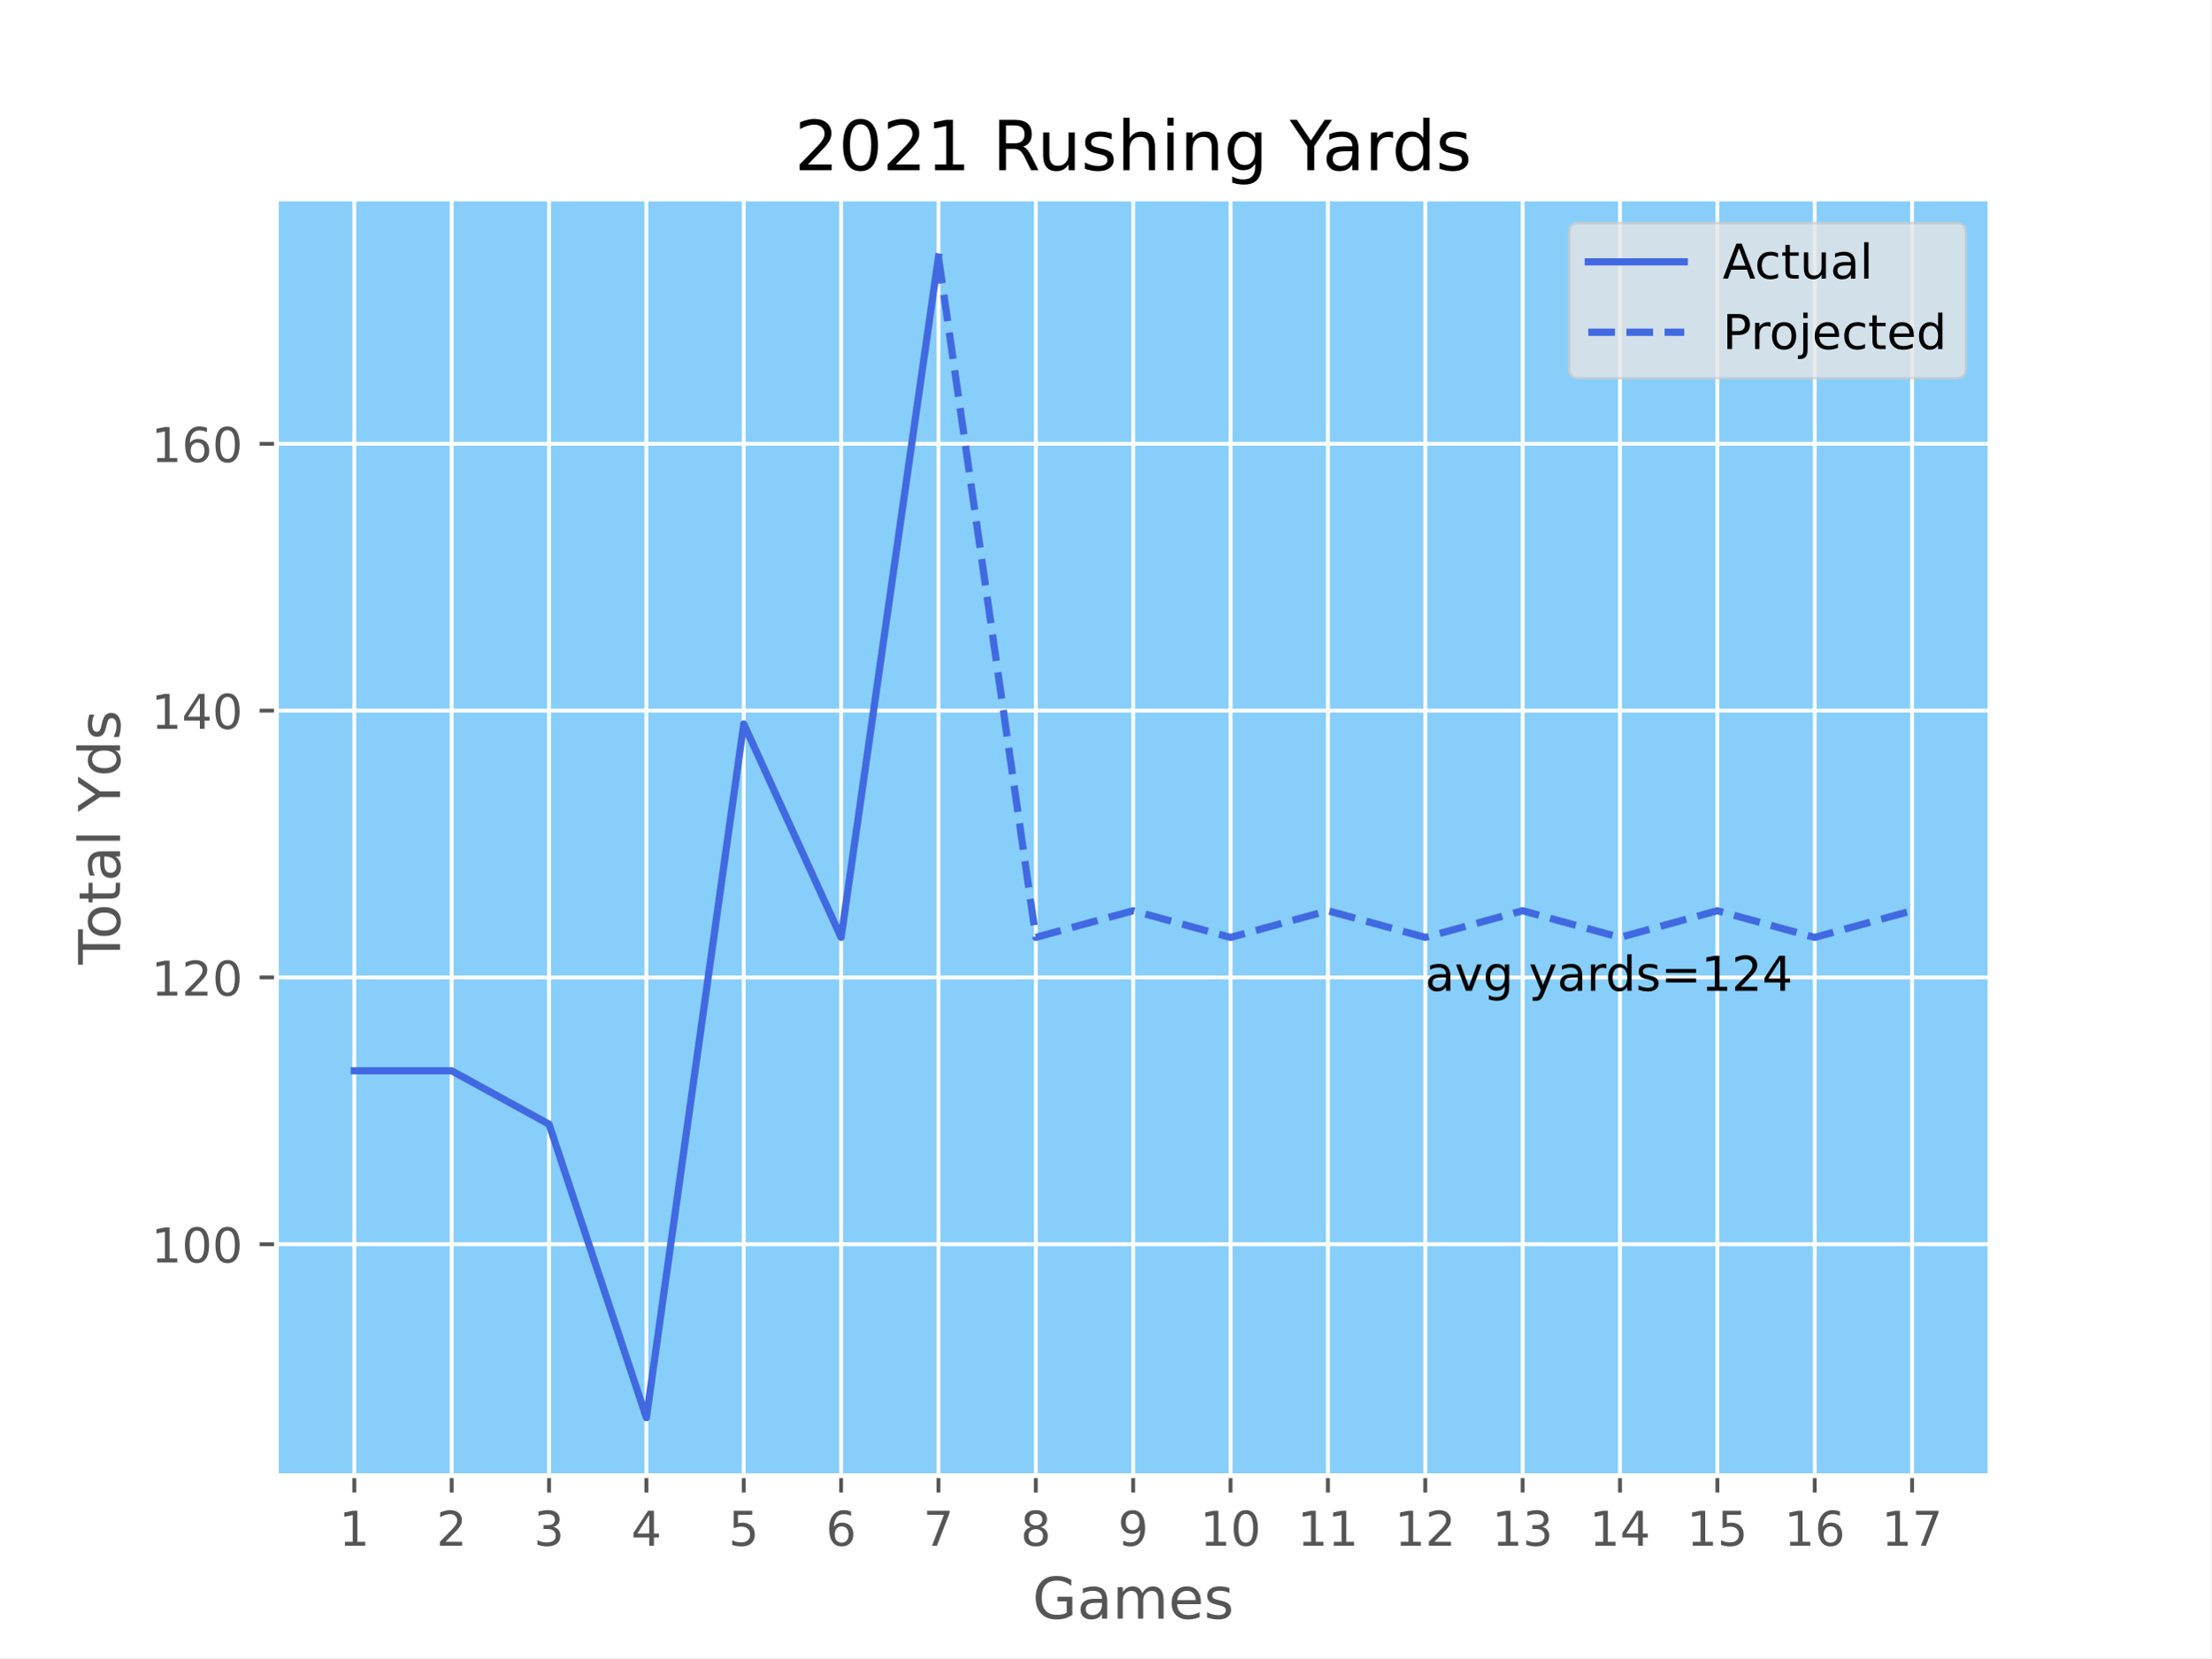
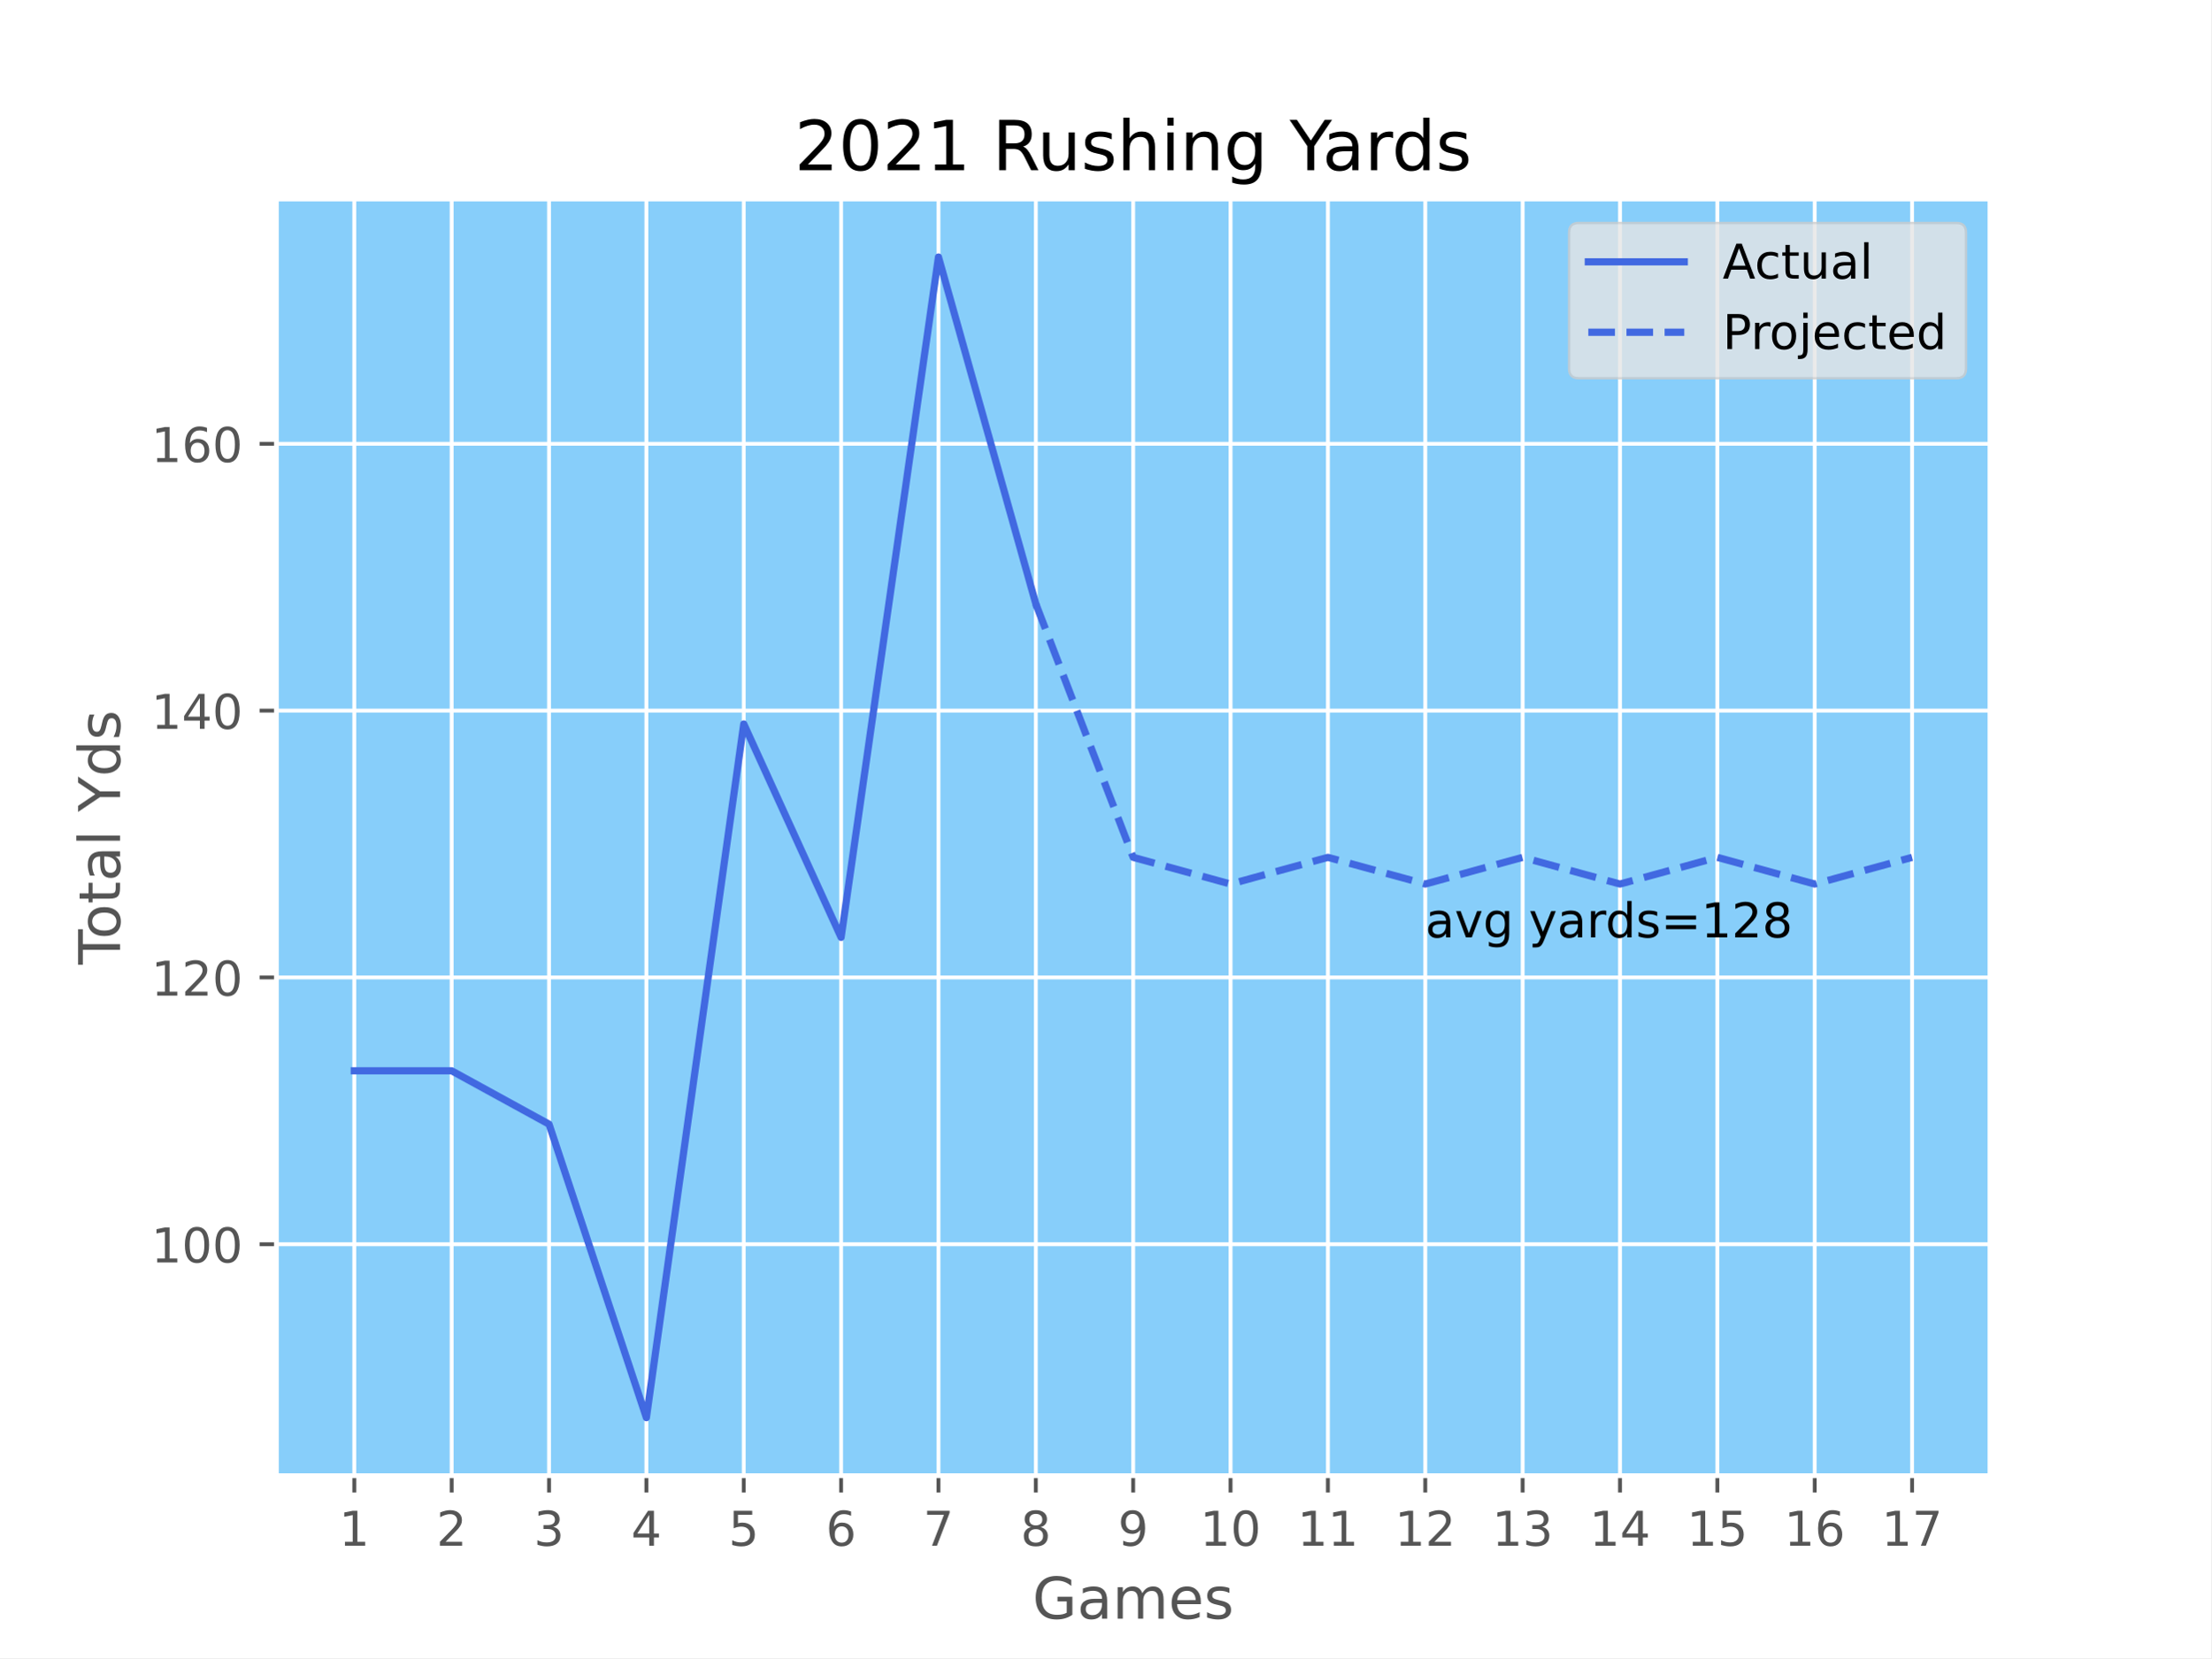
<svg xmlns="http://www.w3.org/2000/svg" xmlns:xlink="http://www.w3.org/1999/xlink" height="345.6pt" version="1.1" viewBox="0 0 460.8 345.6" width="460.8pt">
  <defs>
    <style type="text/css">*{stroke-linecap:butt;stroke-linejoin:round;}</style>
  </defs>
  <g id="figure_1">
    <g id="patch_1">
      <path d="M 0 345.6  L 460.8 345.6  L 460.8 0  L 0 0  z " style="fill:#ffffff;" />
    </g>
    <g id="axes_1">
      <g id="patch_2">
        <path d="M 57.6 307.584  L 414.72 307.584  L 414.72 41.472  L 57.6 41.472  z " style="fill:#87cefa;" />
      </g>
      <g id="matplotlib.axis_1">
        <g id="xtick_1">
          <g id="line2d_1">
-             <path clip-path="url(#p283b643512)" d="M 73.833 307.584  L 73.833 41.472  " style="fill:none;stroke:#ffffff;stroke-linecap:square;stroke-width:0.8;" />
+             <path clip-path="url(#pbfc0ae25ae)" d="M 73.833 307.584  L 73.833 41.472  " style="fill:none;stroke:#ffffff;stroke-linecap:square;stroke-width:0.8;" />
          </g>
          <g id="line2d_2">
            <defs>
-               <path d="M 0 0  L 0 3.5  " id="m292dfef50f" style="stroke:#555555;stroke-width:0.8;" />
+               <path d="M 0 0  L 0 3.5  " id="meddb52ef6c" style="stroke:#555555;stroke-width:0.8;" />
            </defs>
            <g>
-               <use style="fill:#555555;stroke:#555555;stroke-width:0.8;" x="73.833" xlink:href="#m292dfef50f" y="307.584" />
+               <use style="fill:#555555;stroke:#555555;stroke-width:0.8;" x="73.833" xlink:href="#meddb52ef6c" y="307.584" />
            </g>
          </g>
          <g id="text_1">
            <g style="fill:#555555;" transform="translate(70.65148 322.1824)scale(0.1 -0.1)">
              <defs>
                <path d="M 794 531  L 1825 531  L 1825 4091  L 703 3866  L 703 4441  L 1819 4666  L 2450 4666  L 2450 531  L 3481 531  L 3481 0  L 794 0  L 794 531  z " id="DejaVuSans-31" transform="scale(0.015625)" />
              </defs>
              <use xlink:href="#DejaVuSans-31" />
            </g>
          </g>
        </g>
        <g id="xtick_2">
          <g id="line2d_3">
-             <path clip-path="url(#p283b643512)" d="M 94.124 307.584  L 94.124 41.472  " style="fill:none;stroke:#ffffff;stroke-linecap:square;stroke-width:0.8;" />
+             <path clip-path="url(#pbfc0ae25ae)" d="M 94.124 307.584  L 94.124 41.472  " style="fill:none;stroke:#ffffff;stroke-linecap:square;stroke-width:0.8;" />
          </g>
          <g id="line2d_4">
            <g>
-               <use style="fill:#555555;stroke:#555555;stroke-width:0.8;" x="94.124" xlink:href="#m292dfef50f" y="307.584" />
+               <use style="fill:#555555;stroke:#555555;stroke-width:0.8;" x="94.124" xlink:href="#meddb52ef6c" y="307.584" />
            </g>
          </g>
          <g id="text_2">
            <g style="fill:#555555;" transform="translate(90.94239 322.1824)scale(0.1 -0.1)">
              <defs>
                <path d="M 1228 531  L 3431 531  L 3431 0  L 469 0  L 469 531  Q 828 903 1448 1529  Q 2069 2156 2228 2338  Q 2531 2678 2651 2914  Q 2772 3150 2772 3378  Q 2772 3750 2511 3984  Q 2250 4219 1831 4219  Q 1534 4219 1204 4116  Q 875 4013 500 3803  L 500 4441  Q 881 4594 1212 4672  Q 1544 4750 1819 4750  Q 2544 4750 2975 4387  Q 3406 4025 3406 3419  Q 3406 3131 3298 2873  Q 3191 2616 2906 2266  Q 2828 2175 2409 1742  Q 1991 1309 1228 531  z " id="DejaVuSans-32" transform="scale(0.015625)" />
              </defs>
              <use xlink:href="#DejaVuSans-32" />
            </g>
          </g>
        </g>
        <g id="xtick_3">
          <g id="line2d_5">
-             <path clip-path="url(#p283b643512)" d="M 114.415 307.584  L 114.415 41.472  " style="fill:none;stroke:#ffffff;stroke-linecap:square;stroke-width:0.8;" />
+             <path clip-path="url(#pbfc0ae25ae)" d="M 114.415 307.584  L 114.415 41.472  " style="fill:none;stroke:#ffffff;stroke-linecap:square;stroke-width:0.8;" />
          </g>
          <g id="line2d_6">
            <g>
-               <use style="fill:#555555;stroke:#555555;stroke-width:0.8;" x="114.415" xlink:href="#m292dfef50f" y="307.584" />
+               <use style="fill:#555555;stroke:#555555;stroke-width:0.8;" x="114.415" xlink:href="#meddb52ef6c" y="307.584" />
            </g>
          </g>
          <g id="text_3">
            <g style="fill:#555555;" transform="translate(111.2333 322.1824)scale(0.1 -0.1)">
              <defs>
                <path d="M 2597 2516  Q 3050 2419 3304 2112  Q 3559 1806 3559 1356  Q 3559 666 3084 287  Q 2609 -91 1734 -91  Q 1441 -91 1130 -33  Q 819 25 488 141  L 488 750  Q 750 597 1062 519  Q 1375 441 1716 441  Q 2309 441 2620 675  Q 2931 909 2931 1356  Q 2931 1769 2642 2001  Q 2353 2234 1838 2234  L 1294 2234  L 1294 2753  L 1863 2753  Q 2328 2753 2575 2939  Q 2822 3125 2822 3475  Q 2822 3834 2567 4026  Q 2313 4219 1838 4219  Q 1578 4219 1281 4162  Q 984 4106 628 3988  L 628 4550  Q 988 4650 1302 4700  Q 1616 4750 1894 4750  Q 2613 4750 3031 4423  Q 3450 4097 3450 3541  Q 3450 3153 3228 2886  Q 3006 2619 2597 2516  z " id="DejaVuSans-33" transform="scale(0.015625)" />
              </defs>
              <use xlink:href="#DejaVuSans-33" />
            </g>
          </g>
        </g>
        <g id="xtick_4">
          <g id="line2d_7">
-             <path clip-path="url(#p283b643512)" d="M 134.705 307.584  L 134.705 41.472  " style="fill:none;stroke:#ffffff;stroke-linecap:square;stroke-width:0.8;" />
+             <path clip-path="url(#pbfc0ae25ae)" d="M 134.705 307.584  L 134.705 41.472  " style="fill:none;stroke:#ffffff;stroke-linecap:square;stroke-width:0.8;" />
          </g>
          <g id="line2d_8">
            <g>
-               <use style="fill:#555555;stroke:#555555;stroke-width:0.8;" x="134.705" xlink:href="#m292dfef50f" y="307.584" />
+               <use style="fill:#555555;stroke:#555555;stroke-width:0.8;" x="134.705" xlink:href="#meddb52ef6c" y="307.584" />
            </g>
          </g>
          <g id="text_4">
            <g style="fill:#555555;" transform="translate(131.5242 322.1824)scale(0.1 -0.1)">
              <defs>
                <path d="M 2419 4116  L 825 1625  L 2419 1625  L 2419 4116  z M 2253 4666  L 3047 4666  L 3047 1625  L 3713 1625  L 3713 1100  L 3047 1100  L 3047 0  L 2419 0  L 2419 1100  L 313 1100  L 313 1709  L 2253 4666  z " id="DejaVuSans-34" transform="scale(0.015625)" />
              </defs>
              <use xlink:href="#DejaVuSans-34" />
            </g>
          </g>
        </g>
        <g id="xtick_5">
          <g id="line2d_9">
-             <path clip-path="url(#p283b643512)" d="M 154.996 307.584  L 154.996 41.472  " style="fill:none;stroke:#ffffff;stroke-linecap:square;stroke-width:0.8;" />
+             <path clip-path="url(#pbfc0ae25ae)" d="M 154.996 307.584  L 154.996 41.472  " style="fill:none;stroke:#ffffff;stroke-linecap:square;stroke-width:0.8;" />
          </g>
          <g id="line2d_10">
            <g>
-               <use style="fill:#555555;stroke:#555555;stroke-width:0.8;" x="154.996" xlink:href="#m292dfef50f" y="307.584" />
+               <use style="fill:#555555;stroke:#555555;stroke-width:0.8;" x="154.996" xlink:href="#meddb52ef6c" y="307.584" />
            </g>
          </g>
          <g id="text_5">
            <g style="fill:#555555;" transform="translate(151.8151 322.1824)scale(0.1 -0.1)">
              <defs>
                <path d="M 691 4666  L 3169 4666  L 3169 4134  L 1269 4134  L 1269 2991  Q 1406 3038 1543 3061  Q 1681 3084 1819 3084  Q 2600 3084 3056 2656  Q 3513 2228 3513 1497  Q 3513 744 3044 326  Q 2575 -91 1722 -91  Q 1428 -91 1123 -41  Q 819 9 494 109  L 494 744  Q 775 591 1075 516  Q 1375 441 1709 441  Q 2250 441 2565 725  Q 2881 1009 2881 1497  Q 2881 1984 2565 2268  Q 2250 2553 1709 2553  Q 1456 2553 1204 2497  Q 953 2441 691 2322  L 691 4666  z " id="DejaVuSans-35" transform="scale(0.015625)" />
              </defs>
              <use xlink:href="#DejaVuSans-35" />
            </g>
          </g>
        </g>
        <g id="xtick_6">
          <g id="line2d_11">
-             <path clip-path="url(#p283b643512)" d="M 175.287 307.584  L 175.287 41.472  " style="fill:none;stroke:#ffffff;stroke-linecap:square;stroke-width:0.8;" />
+             <path clip-path="url(#pbfc0ae25ae)" d="M 175.287 307.584  L 175.287 41.472  " style="fill:none;stroke:#ffffff;stroke-linecap:square;stroke-width:0.8;" />
          </g>
          <g id="line2d_12">
            <g>
-               <use style="fill:#555555;stroke:#555555;stroke-width:0.8;" x="175.287" xlink:href="#m292dfef50f" y="307.584" />
+               <use style="fill:#555555;stroke:#555555;stroke-width:0.8;" x="175.287" xlink:href="#meddb52ef6c" y="307.584" />
            </g>
          </g>
          <g id="text_6">
            <g style="fill:#555555;" transform="translate(172.106 322.1824)scale(0.1 -0.1)">
              <defs>
                <path d="M 2113 2584  Q 1688 2584 1439 2293  Q 1191 2003 1191 1497  Q 1191 994 1439 701  Q 1688 409 2113 409  Q 2538 409 2786 701  Q 3034 994 3034 1497  Q 3034 2003 2786 2293  Q 2538 2584 2113 2584  z M 3366 4563  L 3366 3988  Q 3128 4100 2886 4159  Q 2644 4219 2406 4219  Q 1781 4219 1451 3797  Q 1122 3375 1075 2522  Q 1259 2794 1537 2939  Q 1816 3084 2150 3084  Q 2853 3084 3261 2657  Q 3669 2231 3669 1497  Q 3669 778 3244 343  Q 2819 -91 2113 -91  Q 1303 -91 875 529  Q 447 1150 447 2328  Q 447 3434 972 4092  Q 1497 4750 2381 4750  Q 2619 4750 2861 4703  Q 3103 4656 3366 4563  z " id="DejaVuSans-36" transform="scale(0.015625)" />
              </defs>
              <use xlink:href="#DejaVuSans-36" />
            </g>
          </g>
        </g>
        <g id="xtick_7">
          <g id="line2d_13">
-             <path clip-path="url(#p283b643512)" d="M 195.578 307.584  L 195.578 41.472  " style="fill:none;stroke:#ffffff;stroke-linecap:square;stroke-width:0.8;" />
+             <path clip-path="url(#pbfc0ae25ae)" d="M 195.578 307.584  L 195.578 41.472  " style="fill:none;stroke:#ffffff;stroke-linecap:square;stroke-width:0.8;" />
          </g>
          <g id="line2d_14">
            <g>
-               <use style="fill:#555555;stroke:#555555;stroke-width:0.8;" x="195.578" xlink:href="#m292dfef50f" y="307.584" />
+               <use style="fill:#555555;stroke:#555555;stroke-width:0.8;" x="195.578" xlink:href="#meddb52ef6c" y="307.584" />
            </g>
          </g>
          <g id="text_7">
            <g style="fill:#555555;" transform="translate(192.3969 322.1824)scale(0.1 -0.1)">
              <defs>
                <path d="M 525 4666  L 3525 4666  L 3525 4397  L 1831 0  L 1172 0  L 2766 4134  L 525 4134  L 525 4666  z " id="DejaVuSans-37" transform="scale(0.015625)" />
              </defs>
              <use xlink:href="#DejaVuSans-37" />
            </g>
          </g>
        </g>
        <g id="xtick_8">
          <g id="line2d_15">
-             <path clip-path="url(#p283b643512)" d="M 215.869 307.584  L 215.869 41.472  " style="fill:none;stroke:#ffffff;stroke-linecap:square;stroke-width:0.8;" />
+             <path clip-path="url(#pbfc0ae25ae)" d="M 215.869 307.584  L 215.869 41.472  " style="fill:none;stroke:#ffffff;stroke-linecap:square;stroke-width:0.8;" />
          </g>
          <g id="line2d_16">
            <g>
-               <use style="fill:#555555;stroke:#555555;stroke-width:0.8;" x="215.869" xlink:href="#m292dfef50f" y="307.584" />
+               <use style="fill:#555555;stroke:#555555;stroke-width:0.8;" x="215.869" xlink:href="#meddb52ef6c" y="307.584" />
            </g>
          </g>
          <g id="text_8">
            <g style="fill:#555555;" transform="translate(212.6878 322.1824)scale(0.1 -0.1)">
              <defs>
                <path d="M 2034 2216  Q 1584 2216 1326 1975  Q 1069 1734 1069 1313  Q 1069 891 1326 650  Q 1584 409 2034 409  Q 2484 409 2743 651  Q 3003 894 3003 1313  Q 3003 1734 2745 1975  Q 2488 2216 2034 2216  z M 1403 2484  Q 997 2584 770 2862  Q 544 3141 544 3541  Q 544 4100 942 4425  Q 1341 4750 2034 4750  Q 2731 4750 3128 4425  Q 3525 4100 3525 3541  Q 3525 3141 3298 2862  Q 3072 2584 2669 2484  Q 3125 2378 3379 2068  Q 3634 1759 3634 1313  Q 3634 634 3220 271  Q 2806 -91 2034 -91  Q 1263 -91 848 271  Q 434 634 434 1313  Q 434 1759 690 2068  Q 947 2378 1403 2484  z M 1172 3481  Q 1172 3119 1398 2916  Q 1625 2713 2034 2713  Q 2441 2713 2670 2916  Q 2900 3119 2900 3481  Q 2900 3844 2670 4047  Q 2441 4250 2034 4250  Q 1625 4250 1398 4047  Q 1172 3844 1172 3481  z " id="DejaVuSans-38" transform="scale(0.015625)" />
              </defs>
              <use xlink:href="#DejaVuSans-38" />
            </g>
          </g>
        </g>
        <g id="xtick_9">
          <g id="line2d_17">
-             <path clip-path="url(#p283b643512)" d="M 236.16 307.584  L 236.16 41.472  " style="fill:none;stroke:#ffffff;stroke-linecap:square;stroke-width:0.8;" />
+             <path clip-path="url(#pbfc0ae25ae)" d="M 236.16 307.584  L 236.16 41.472  " style="fill:none;stroke:#ffffff;stroke-linecap:square;stroke-width:0.8;" />
          </g>
          <g id="line2d_18">
            <g>
-               <use style="fill:#555555;stroke:#555555;stroke-width:0.8;" x="236.16" xlink:href="#m292dfef50f" y="307.584" />
+               <use style="fill:#555555;stroke:#555555;stroke-width:0.8;" x="236.16" xlink:href="#meddb52ef6c" y="307.584" />
            </g>
          </g>
          <g id="text_9">
            <g style="fill:#555555;" transform="translate(232.9787 322.1824)scale(0.1 -0.1)">
              <defs>
                <path d="M 703 97  L 703 672  Q 941 559 1184 500  Q 1428 441 1663 441  Q 2288 441 2617 861  Q 2947 1281 2994 2138  Q 2813 1869 2534 1725  Q 2256 1581 1919 1581  Q 1219 1581 811 2004  Q 403 2428 403 3163  Q 403 3881 828 4315  Q 1253 4750 1959 4750  Q 2769 4750 3195 4129  Q 3622 3509 3622 2328  Q 3622 1225 3098 567  Q 2575 -91 1691 -91  Q 1453 -91 1209 -44  Q 966 3 703 97  z M 1959 2075  Q 2384 2075 2632 2365  Q 2881 2656 2881 3163  Q 2881 3666 2632 3958  Q 2384 4250 1959 4250  Q 1534 4250 1286 3958  Q 1038 3666 1038 3163  Q 1038 2656 1286 2365  Q 1534 2075 1959 2075  z " id="DejaVuSans-39" transform="scale(0.015625)" />
              </defs>
              <use xlink:href="#DejaVuSans-39" />
            </g>
          </g>
        </g>
        <g id="xtick_10">
          <g id="line2d_19">
-             <path clip-path="url(#p283b643512)" d="M 256.451 307.584  L 256.451 41.472  " style="fill:none;stroke:#ffffff;stroke-linecap:square;stroke-width:0.8;" />
+             <path clip-path="url(#pbfc0ae25ae)" d="M 256.451 307.584  L 256.451 41.472  " style="fill:none;stroke:#ffffff;stroke-linecap:square;stroke-width:0.8;" />
          </g>
          <g id="line2d_20">
            <g>
-               <use style="fill:#555555;stroke:#555555;stroke-width:0.8;" x="256.451" xlink:href="#m292dfef50f" y="307.584" />
+               <use style="fill:#555555;stroke:#555555;stroke-width:0.8;" x="256.451" xlink:href="#meddb52ef6c" y="307.584" />
            </g>
          </g>
          <g id="text_10">
            <g style="fill:#555555;" transform="translate(250.0884 322.1824)scale(0.1 -0.1)">
              <defs>
                <path d="M 2034 4250  Q 1547 4250 1301 3770  Q 1056 3291 1056 2328  Q 1056 1369 1301 889  Q 1547 409 2034 409  Q 2525 409 2770 889  Q 3016 1369 3016 2328  Q 3016 3291 2770 3770  Q 2525 4250 2034 4250  z M 2034 4750  Q 2819 4750 3233 4129  Q 3647 3509 3647 2328  Q 3647 1150 3233 529  Q 2819 -91 2034 -91  Q 1250 -91 836 529  Q 422 1150 422 2328  Q 422 3509 836 4129  Q 1250 4750 2034 4750  z " id="DejaVuSans-30" transform="scale(0.015625)" />
              </defs>
              <use xlink:href="#DejaVuSans-31" />
              <use x="63.623" xlink:href="#DejaVuSans-30" />
            </g>
          </g>
        </g>
        <g id="xtick_11">
          <g id="line2d_21">
-             <path clip-path="url(#p283b643512)" d="M 276.742 307.584  L 276.742 41.472  " style="fill:none;stroke:#ffffff;stroke-linecap:square;stroke-width:0.8;" />
+             <path clip-path="url(#pbfc0ae25ae)" d="M 276.742 307.584  L 276.742 41.472  " style="fill:none;stroke:#ffffff;stroke-linecap:square;stroke-width:0.8;" />
          </g>
          <g id="line2d_22">
            <g>
-               <use style="fill:#555555;stroke:#555555;stroke-width:0.8;" x="276.742" xlink:href="#m292dfef50f" y="307.584" />
+               <use style="fill:#555555;stroke:#555555;stroke-width:0.8;" x="276.742" xlink:href="#meddb52ef6c" y="307.584" />
            </g>
          </g>
          <g id="text_11">
            <g style="fill:#555555;" transform="translate(270.3793 322.1824)scale(0.1 -0.1)">
              <use xlink:href="#DejaVuSans-31" />
              <use x="63.623" xlink:href="#DejaVuSans-31" />
            </g>
          </g>
        </g>
        <g id="xtick_12">
          <g id="line2d_23">
-             <path clip-path="url(#p283b643512)" d="M 297.033 307.584  L 297.033 41.472  " style="fill:none;stroke:#ffffff;stroke-linecap:square;stroke-width:0.8;" />
+             <path clip-path="url(#pbfc0ae25ae)" d="M 297.033 307.584  L 297.033 41.472  " style="fill:none;stroke:#ffffff;stroke-linecap:square;stroke-width:0.8;" />
          </g>
          <g id="line2d_24">
            <g>
-               <use style="fill:#555555;stroke:#555555;stroke-width:0.8;" x="297.033" xlink:href="#m292dfef50f" y="307.584" />
+               <use style="fill:#555555;stroke:#555555;stroke-width:0.8;" x="297.033" xlink:href="#meddb52ef6c" y="307.584" />
            </g>
          </g>
          <g id="text_12">
            <g style="fill:#555555;" transform="translate(290.6702 322.1824)scale(0.1 -0.1)">
              <use xlink:href="#DejaVuSans-31" />
              <use x="63.623" xlink:href="#DejaVuSans-32" />
            </g>
          </g>
        </g>
        <g id="xtick_13">
          <g id="line2d_25">
-             <path clip-path="url(#p283b643512)" d="M 317.324 307.584  L 317.324 41.472  " style="fill:none;stroke:#ffffff;stroke-linecap:square;stroke-width:0.8;" />
+             <path clip-path="url(#pbfc0ae25ae)" d="M 317.324 307.584  L 317.324 41.472  " style="fill:none;stroke:#ffffff;stroke-linecap:square;stroke-width:0.8;" />
          </g>
          <g id="line2d_26">
            <g>
-               <use style="fill:#555555;stroke:#555555;stroke-width:0.8;" x="317.324" xlink:href="#m292dfef50f" y="307.584" />
+               <use style="fill:#555555;stroke:#555555;stroke-width:0.8;" x="317.324" xlink:href="#meddb52ef6c" y="307.584" />
            </g>
          </g>
          <g id="text_13">
            <g style="fill:#555555;" transform="translate(310.9611 322.1824)scale(0.1 -0.1)">
              <use xlink:href="#DejaVuSans-31" />
              <use x="63.623" xlink:href="#DejaVuSans-33" />
            </g>
          </g>
        </g>
        <g id="xtick_14">
          <g id="line2d_27">
-             <path clip-path="url(#p283b643512)" d="M 337.615 307.584  L 337.615 41.472  " style="fill:none;stroke:#ffffff;stroke-linecap:square;stroke-width:0.8;" />
+             <path clip-path="url(#pbfc0ae25ae)" d="M 337.615 307.584  L 337.615 41.472  " style="fill:none;stroke:#ffffff;stroke-linecap:square;stroke-width:0.8;" />
          </g>
          <g id="line2d_28">
            <g>
-               <use style="fill:#555555;stroke:#555555;stroke-width:0.8;" x="337.615" xlink:href="#m292dfef50f" y="307.584" />
+               <use style="fill:#555555;stroke:#555555;stroke-width:0.8;" x="337.615" xlink:href="#meddb52ef6c" y="307.584" />
            </g>
          </g>
          <g id="text_14">
            <g style="fill:#555555;" transform="translate(331.252 322.1824)scale(0.1 -0.1)">
              <use xlink:href="#DejaVuSans-31" />
              <use x="63.623" xlink:href="#DejaVuSans-34" />
            </g>
          </g>
        </g>
        <g id="xtick_15">
          <g id="line2d_29">
-             <path clip-path="url(#p283b643512)" d="M 357.905 307.584  L 357.905 41.472  " style="fill:none;stroke:#ffffff;stroke-linecap:square;stroke-width:0.8;" />
+             <path clip-path="url(#pbfc0ae25ae)" d="M 357.905 307.584  L 357.905 41.472  " style="fill:none;stroke:#ffffff;stroke-linecap:square;stroke-width:0.8;" />
          </g>
          <g id="line2d_30">
            <g>
-               <use style="fill:#555555;stroke:#555555;stroke-width:0.8;" x="357.905" xlink:href="#m292dfef50f" y="307.584" />
+               <use style="fill:#555555;stroke:#555555;stroke-width:0.8;" x="357.905" xlink:href="#meddb52ef6c" y="307.584" />
            </g>
          </g>
          <g id="text_15">
            <g style="fill:#555555;" transform="translate(351.543 322.1824)scale(0.1 -0.1)">
              <use xlink:href="#DejaVuSans-31" />
              <use x="63.623" xlink:href="#DejaVuSans-35" />
            </g>
          </g>
        </g>
        <g id="xtick_16">
          <g id="line2d_31">
-             <path clip-path="url(#p283b643512)" d="M 378.196 307.584  L 378.196 41.472  " style="fill:none;stroke:#ffffff;stroke-linecap:square;stroke-width:0.8;" />
+             <path clip-path="url(#pbfc0ae25ae)" d="M 378.196 307.584  L 378.196 41.472  " style="fill:none;stroke:#ffffff;stroke-linecap:square;stroke-width:0.8;" />
          </g>
          <g id="line2d_32">
            <g>
-               <use style="fill:#555555;stroke:#555555;stroke-width:0.8;" x="378.196" xlink:href="#m292dfef50f" y="307.584" />
+               <use style="fill:#555555;stroke:#555555;stroke-width:0.8;" x="378.196" xlink:href="#meddb52ef6c" y="307.584" />
            </g>
          </g>
          <g id="text_16">
            <g style="fill:#555555;" transform="translate(371.8339 322.1824)scale(0.1 -0.1)">
              <use xlink:href="#DejaVuSans-31" />
              <use x="63.623" xlink:href="#DejaVuSans-36" />
            </g>
          </g>
        </g>
        <g id="xtick_17">
          <g id="line2d_33">
-             <path clip-path="url(#p283b643512)" d="M 398.487 307.584  L 398.487 41.472  " style="fill:none;stroke:#ffffff;stroke-linecap:square;stroke-width:0.8;" />
+             <path clip-path="url(#pbfc0ae25ae)" d="M 398.487 307.584  L 398.487 41.472  " style="fill:none;stroke:#ffffff;stroke-linecap:square;stroke-width:0.8;" />
          </g>
          <g id="line2d_34">
            <g>
-               <use style="fill:#555555;stroke:#555555;stroke-width:0.8;" x="398.487" xlink:href="#m292dfef50f" y="307.584" />
+               <use style="fill:#555555;stroke:#555555;stroke-width:0.8;" x="398.487" xlink:href="#meddb52ef6c" y="307.584" />
            </g>
          </g>
          <g id="text_17">
            <g style="fill:#555555;" transform="translate(392.1248 322.1824)scale(0.1 -0.1)">
              <use xlink:href="#DejaVuSans-31" />
              <use x="63.623" xlink:href="#DejaVuSans-37" />
            </g>
          </g>
        </g>
        <g id="text_18">
          <g style="fill:#555555;" transform="translate(215.1722 337.3802)scale(0.12 -0.12)">
            <defs>
              <path d="M 3809 666  L 3809 1919  L 2778 1919  L 2778 2438  L 4434 2438  L 4434 434  Q 4069 175 3628 42  Q 3188 -91 2688 -91  Q 1594 -91 976 548  Q 359 1188 359 2328  Q 359 3472 976 4111  Q 1594 4750 2688 4750  Q 3144 4750 3555 4637  Q 3966 4525 4313 4306  L 4313 3634  Q 3963 3931 3569 4081  Q 3175 4231 2741 4231  Q 1884 4231 1454 3753  Q 1025 3275 1025 2328  Q 1025 1384 1454 906  Q 1884 428 2741 428  Q 3075 428 3337 486  Q 3600 544 3809 666  z " id="DejaVuSans-47" transform="scale(0.015625)" />
              <path d="M 2194 1759  Q 1497 1759 1228 1600  Q 959 1441 959 1056  Q 959 750 1161 570  Q 1363 391 1709 391  Q 2188 391 2477 730  Q 2766 1069 2766 1631  L 2766 1759  L 2194 1759  z M 3341 1997  L 3341 0  L 2766 0  L 2766 531  Q 2569 213 2275 61  Q 1981 -91 1556 -91  Q 1019 -91 701 211  Q 384 513 384 1019  Q 384 1609 779 1909  Q 1175 2209 1959 2209  L 2766 2209  L 2766 2266  Q 2766 2663 2505 2880  Q 2244 3097 1772 3097  Q 1472 3097 1187 3025  Q 903 2953 641 2809  L 641 3341  Q 956 3463 1253 3523  Q 1550 3584 1831 3584  Q 2591 3584 2966 3190  Q 3341 2797 3341 1997  z " id="DejaVuSans-61" transform="scale(0.015625)" />
              <path d="M 3328 2828  Q 3544 3216 3844 3400  Q 4144 3584 4550 3584  Q 5097 3584 5394 3201  Q 5691 2819 5691 2113  L 5691 0  L 5113 0  L 5113 2094  Q 5113 2597 4934 2840  Q 4756 3084 4391 3084  Q 3944 3084 3684 2787  Q 3425 2491 3425 1978  L 3425 0  L 2847 0  L 2847 2094  Q 2847 2600 2669 2842  Q 2491 3084 2119 3084  Q 1678 3084 1418 2786  Q 1159 2488 1159 1978  L 1159 0  L 581 0  L 581 3500  L 1159 3500  L 1159 2956  Q 1356 3278 1631 3431  Q 1906 3584 2284 3584  Q 2666 3584 2933 3390  Q 3200 3197 3328 2828  z " id="DejaVuSans-6d" transform="scale(0.015625)" />
              <path d="M 3597 1894  L 3597 1613  L 953 1613  Q 991 1019 1311 708  Q 1631 397 2203 397  Q 2534 397 2845 478  Q 3156 559 3463 722  L 3463 178  Q 3153 47 2828 -22  Q 2503 -91 2169 -91  Q 1331 -91 842 396  Q 353 884 353 1716  Q 353 2575 817 3079  Q 1281 3584 2069 3584  Q 2775 3584 3186 3129  Q 3597 2675 3597 1894  z M 3022 2063  Q 3016 2534 2758 2815  Q 2500 3097 2075 3097  Q 1594 3097 1305 2825  Q 1016 2553 972 2059  L 3022 2063  z " id="DejaVuSans-65" transform="scale(0.015625)" />
              <path d="M 2834 3397  L 2834 2853  Q 2591 2978 2328 3040  Q 2066 3103 1784 3103  Q 1356 3103 1142 2972  Q 928 2841 928 2578  Q 928 2378 1081 2264  Q 1234 2150 1697 2047  L 1894 2003  Q 2506 1872 2764 1633  Q 3022 1394 3022 966  Q 3022 478 2636 193  Q 2250 -91 1575 -91  Q 1294 -91 989 -36  Q 684 19 347 128  L 347 722  Q 666 556 975 473  Q 1284 391 1588 391  Q 1994 391 2212 530  Q 2431 669 2431 922  Q 2431 1156 2273 1281  Q 2116 1406 1581 1522  L 1381 1569  Q 847 1681 609 1914  Q 372 2147 372 2553  Q 372 3047 722 3315  Q 1072 3584 1716 3584  Q 2034 3584 2315 3537  Q 2597 3491 2834 3397  z " id="DejaVuSans-73" transform="scale(0.015625)" />
            </defs>
            <use xlink:href="#DejaVuSans-47" />
            <use x="77.49" xlink:href="#DejaVuSans-61" />
            <use x="138.77" xlink:href="#DejaVuSans-6d" />
            <use x="236.182" xlink:href="#DejaVuSans-65" />
            <use x="297.705" xlink:href="#DejaVuSans-73" />
          </g>
        </g>
      </g>
      <g id="matplotlib.axis_2">
        <g id="ytick_1">
          <g id="line2d_35">
-             <path clip-path="url(#p283b643512)" d="M 57.6 259.339  L 414.72 259.339  " style="fill:none;stroke:#ffffff;stroke-linecap:square;stroke-width:0.8;" />
+             <path clip-path="url(#pbfc0ae25ae)" d="M 57.6 259.339  L 414.72 259.339  " style="fill:none;stroke:#ffffff;stroke-linecap:square;stroke-width:0.8;" />
          </g>
          <g id="line2d_36">
            <defs>
-               <path d="M 0 0  L -3.5 0  " id="m1d140b7f56" style="stroke:#555555;stroke-width:0.8;" />
+               <path d="M 0 0  L -3.5 0  " id="m3fae13bd73" style="stroke:#555555;stroke-width:0.8;" />
            </defs>
            <g>
-               <use style="fill:#555555;stroke:#555555;stroke-width:0.8;" x="57.6" xlink:href="#m1d140b7f56" y="259.339" />
+               <use style="fill:#555555;stroke:#555555;stroke-width:0.8;" x="57.6" xlink:href="#m3fae13bd73" y="259.339" />
            </g>
          </g>
          <g id="text_19">
            <g style="fill:#555555;" transform="translate(31.5125 263.1383)scale(0.1 -0.1)">
              <use xlink:href="#DejaVuSans-31" />
              <use x="63.623" xlink:href="#DejaVuSans-30" />
              <use x="127.246" xlink:href="#DejaVuSans-30" />
            </g>
          </g>
        </g>
        <g id="ytick_2">
          <g id="line2d_37">
-             <path clip-path="url(#p283b643512)" d="M 57.6 203.725  L 414.72 203.725  " style="fill:none;stroke:#ffffff;stroke-linecap:square;stroke-width:0.8;" />
+             <path clip-path="url(#pbfc0ae25ae)" d="M 57.6 203.725  L 414.72 203.725  " style="fill:none;stroke:#ffffff;stroke-linecap:square;stroke-width:0.8;" />
          </g>
          <g id="line2d_38">
            <g>
-               <use style="fill:#555555;stroke:#555555;stroke-width:0.8;" x="57.6" xlink:href="#m1d140b7f56" y="203.725" />
+               <use style="fill:#555555;stroke:#555555;stroke-width:0.8;" x="57.6" xlink:href="#m3fae13bd73" y="203.725" />
            </g>
          </g>
          <g id="text_20">
            <g style="fill:#555555;" transform="translate(31.5125 207.5245)scale(0.1 -0.1)">
              <use xlink:href="#DejaVuSans-31" />
              <use x="63.623" xlink:href="#DejaVuSans-32" />
              <use x="127.246" xlink:href="#DejaVuSans-30" />
            </g>
          </g>
        </g>
        <g id="ytick_3">
          <g id="line2d_39">
-             <path clip-path="url(#p283b643512)" d="M 57.6 148.111  L 414.72 148.111  " style="fill:none;stroke:#ffffff;stroke-linecap:square;stroke-width:0.8;" />
+             <path clip-path="url(#pbfc0ae25ae)" d="M 57.6 148.111  L 414.72 148.111  " style="fill:none;stroke:#ffffff;stroke-linecap:square;stroke-width:0.8;" />
          </g>
          <g id="line2d_40">
            <g>
-               <use style="fill:#555555;stroke:#555555;stroke-width:0.8;" x="57.6" xlink:href="#m1d140b7f56" y="148.111" />
+               <use style="fill:#555555;stroke:#555555;stroke-width:0.8;" x="57.6" xlink:href="#m3fae13bd73" y="148.111" />
            </g>
          </g>
          <g id="text_21">
            <g style="fill:#555555;" transform="translate(31.5125 151.9107)scale(0.1 -0.1)">
              <use xlink:href="#DejaVuSans-31" />
              <use x="63.623" xlink:href="#DejaVuSans-34" />
              <use x="127.246" xlink:href="#DejaVuSans-30" />
            </g>
          </g>
        </g>
        <g id="ytick_4">
          <g id="line2d_41">
-             <path clip-path="url(#p283b643512)" d="M 57.6 92.498  L 414.72 92.498  " style="fill:none;stroke:#ffffff;stroke-linecap:square;stroke-width:0.8;" />
+             <path clip-path="url(#pbfc0ae25ae)" d="M 57.6 92.498  L 414.72 92.498  " style="fill:none;stroke:#ffffff;stroke-linecap:square;stroke-width:0.8;" />
          </g>
          <g id="line2d_42">
            <g>
-               <use style="fill:#555555;stroke:#555555;stroke-width:0.8;" x="57.6" xlink:href="#m1d140b7f56" y="92.498" />
+               <use style="fill:#555555;stroke:#555555;stroke-width:0.8;" x="57.6" xlink:href="#m3fae13bd73" y="92.498" />
            </g>
          </g>
          <g id="text_22">
            <g style="fill:#555555;" transform="translate(31.5125 96.29687)scale(0.1 -0.1)">
              <use xlink:href="#DejaVuSans-31" />
              <use x="63.623" xlink:href="#DejaVuSans-36" />
              <use x="127.246" xlink:href="#DejaVuSans-30" />
            </g>
          </g>
        </g>
        <g id="text_23">
          <g style="fill:#555555;" transform="translate(25.01687 201.0461)rotate(-90)scale(0.12 -0.12)">
            <defs>
              <path d="M -19 4666  L 3928 4666  L 3928 4134  L 2272 4134  L 2272 0  L 1638 0  L 1638 4134  L -19 4134  L -19 4666  z " id="DejaVuSans-54" transform="scale(0.015625)" />
              <path d="M 1959 3097  Q 1497 3097 1228 2736  Q 959 2375 959 1747  Q 959 1119 1226 758  Q 1494 397 1959 397  Q 2419 397 2687 759  Q 2956 1122 2956 1747  Q 2956 2369 2687 2733  Q 2419 3097 1959 3097  z M 1959 3584  Q 2709 3584 3137 3096  Q 3566 2609 3566 1747  Q 3566 888 3137 398  Q 2709 -91 1959 -91  Q 1206 -91 779 398  Q 353 888 353 1747  Q 353 2609 779 3096  Q 1206 3584 1959 3584  z " id="DejaVuSans-6f" transform="scale(0.015625)" />
              <path d="M 1172 4494  L 1172 3500  L 2356 3500  L 2356 3053  L 1172 3053  L 1172 1153  Q 1172 725 1289 603  Q 1406 481 1766 481  L 2356 481  L 2356 0  L 1766 0  Q 1100 0 847 248  Q 594 497 594 1153  L 594 3053  L 172 3053  L 172 3500  L 594 3500  L 594 4494  L 1172 4494  z " id="DejaVuSans-74" transform="scale(0.015625)" />
              <path d="M 603 4863  L 1178 4863  L 1178 0  L 603 0  L 603 4863  z " id="DejaVuSans-6c" transform="scale(0.015625)" />
              <path id="DejaVuSans-20" transform="scale(0.015625)" />
              <path d="M -13 4666  L 666 4666  L 1959 2747  L 3244 4666  L 3922 4666  L 2272 2222  L 2272 0  L 1638 0  L 1638 2222  L -13 4666  z " id="DejaVuSans-59" transform="scale(0.015625)" />
              <path d="M 2906 2969  L 2906 4863  L 3481 4863  L 3481 0  L 2906 0  L 2906 525  Q 2725 213 2448 61  Q 2172 -91 1784 -91  Q 1150 -91 751 415  Q 353 922 353 1747  Q 353 2572 751 3078  Q 1150 3584 1784 3584  Q 2172 3584 2448 3432  Q 2725 3281 2906 2969  z M 947 1747  Q 947 1113 1208 752  Q 1469 391 1925 391  Q 2381 391 2643 752  Q 2906 1113 2906 1747  Q 2906 2381 2643 2742  Q 2381 3103 1925 3103  Q 1469 3103 1208 2742  Q 947 2381 947 1747  z " id="DejaVuSans-64" transform="scale(0.015625)" />
            </defs>
            <use xlink:href="#DejaVuSans-54" />
            <use x="44.084" xlink:href="#DejaVuSans-6f" />
            <use x="105.266" xlink:href="#DejaVuSans-74" />
            <use x="144.475" xlink:href="#DejaVuSans-61" />
            <use x="205.754" xlink:href="#DejaVuSans-6c" />
            <use x="233.537" xlink:href="#DejaVuSans-20" />
            <use x="265.324" xlink:href="#DejaVuSans-59" />
            <use x="326.408" xlink:href="#DejaVuSans-64" />
            <use x="389.885" xlink:href="#DejaVuSans-73" />
          </g>
        </g>
      </g>
      <g id="line2d_43">
-         <path clip-path="url(#p283b643512)" d="M 73.833 223.19  L 94.124 223.19  L 114.415 234.313  L 134.705 295.488  L 154.996 150.892  L 175.287 195.383  L 195.578 53.568  " style="fill:none;stroke:#4169e1;stroke-linecap:square;stroke-width:1.5;" />
+         <path clip-path="url(#pbfc0ae25ae)" d="M 73.833 223.19  L 94.124 223.19  L 114.415 234.313  L 134.705 295.488  L 154.996 150.892  L 175.287 195.383  L 195.578 53.568  L 215.869 125.866  " style="fill:none;stroke:#4169e1;stroke-linecap:square;stroke-width:1.5;" />
      </g>
      <g id="line2d_44">
-         <path clip-path="url(#p283b643512)" d="M 195.578 53.568  L 215.869 195.383  L 236.16 189.822  L 256.451 195.383  L 276.742 189.822  L 297.033 195.383  L 317.324 189.822  L 337.615 195.383  L 357.905 189.822  L 378.196 195.383  L 398.487 189.822  " style="fill:none;stroke:#4169e1;stroke-dasharray:5.55,2.4;stroke-dashoffset:0;stroke-width:1.5;" />
+         <path clip-path="url(#pbfc0ae25ae)" d="M 215.869 125.866  L 236.16 178.699  L 256.451 184.26  L 276.742 178.699  L 297.033 184.26  L 317.324 178.699  L 337.615 184.26  L 357.905 178.699  L 378.196 184.26  L 398.487 178.699  " style="fill:none;stroke:#4169e1;stroke-dasharray:5.55,2.4;stroke-dashoffset:0;stroke-width:1.5;" />
      </g>
      <g id="patch_3">
        <path d="M 57.6 307.584  L 57.6 41.472  " style="fill:none;stroke:#ffffff;stroke-linecap:square;stroke-linejoin:miter;" />
      </g>
      <g id="patch_4">
        <path d="M 414.72 307.584  L 414.72 41.472  " style="fill:none;stroke:#ffffff;stroke-linecap:square;stroke-linejoin:miter;" />
      </g>
      <g id="patch_5">
        <path d="M 57.6 307.584  L 414.72 307.584  " style="fill:none;stroke:#ffffff;stroke-linecap:square;stroke-linejoin:miter;" />
      </g>
      <g id="patch_6">
        <path d="M 57.6 41.472  L 414.72 41.472  " style="fill:none;stroke:#ffffff;stroke-linecap:square;stroke-linejoin:miter;" />
      </g>
      <g id="text_24">
-         <g transform="translate(297.0327 206.5059)scale(0.1 -0.1)">
+         <g transform="translate(297.0327 195.3832)scale(0.1 -0.1)">
          <defs>
            <path d="M 191 3500  L 800 3500  L 1894 563  L 2988 3500  L 3597 3500  L 2284 0  L 1503 0  L 191 3500  z " id="DejaVuSans-76" transform="scale(0.015625)" />
            <path d="M 2906 1791  Q 2906 2416 2648 2759  Q 2391 3103 1925 3103  Q 1463 3103 1205 2759  Q 947 2416 947 1791  Q 947 1169 1205 825  Q 1463 481 1925 481  Q 2391 481 2648 825  Q 2906 1169 2906 1791  z M 3481 434  Q 3481 -459 3084 -895  Q 2688 -1331 1869 -1331  Q 1566 -1331 1297 -1286  Q 1028 -1241 775 -1147  L 775 -588  Q 1028 -725 1275 -790  Q 1522 -856 1778 -856  Q 2344 -856 2625 -561  Q 2906 -266 2906 331  L 2906 616  Q 2728 306 2450 153  Q 2172 0 1784 0  Q 1141 0 747 490  Q 353 981 353 1791  Q 353 2603 747 3093  Q 1141 3584 1784 3584  Q 2172 3584 2450 3431  Q 2728 3278 2906 2969  L 2906 3500  L 3481 3500  L 3481 434  z " id="DejaVuSans-67" transform="scale(0.015625)" />
            <path d="M 2059 -325  Q 1816 -950 1584 -1140  Q 1353 -1331 966 -1331  L 506 -1331  L 506 -850  L 844 -850  Q 1081 -850 1212 -737  Q 1344 -625 1503 -206  L 1606 56  L 191 3500  L 800 3500  L 1894 763  L 2988 3500  L 3597 3500  L 2059 -325  z " id="DejaVuSans-79" transform="scale(0.015625)" />
            <path d="M 2631 2963  Q 2534 3019 2420 3045  Q 2306 3072 2169 3072  Q 1681 3072 1420 2755  Q 1159 2438 1159 1844  L 1159 0  L 581 0  L 581 3500  L 1159 3500  L 1159 2956  Q 1341 3275 1631 3429  Q 1922 3584 2338 3584  Q 2397 3584 2469 3576  Q 2541 3569 2628 3553  L 2631 2963  z " id="DejaVuSans-72" transform="scale(0.015625)" />
            <path d="M 678 2906  L 4684 2906  L 4684 2381  L 678 2381  L 678 2906  z M 678 1631  L 4684 1631  L 4684 1100  L 678 1100  L 678 1631  z " id="DejaVuSans-3d" transform="scale(0.015625)" />
          </defs>
          <use xlink:href="#DejaVuSans-61" />
          <use x="61.279" xlink:href="#DejaVuSans-76" />
          <use x="120.459" xlink:href="#DejaVuSans-67" />
          <use x="183.936" xlink:href="#DejaVuSans-20" />
          <use x="215.723" xlink:href="#DejaVuSans-79" />
          <use x="274.902" xlink:href="#DejaVuSans-61" />
          <use x="336.182" xlink:href="#DejaVuSans-72" />
          <use x="375.545" xlink:href="#DejaVuSans-64" />
          <use x="439.021" xlink:href="#DejaVuSans-73" />
          <use x="491.121" xlink:href="#DejaVuSans-3d" />
          <use x="574.91" xlink:href="#DejaVuSans-31" />
          <use x="638.533" xlink:href="#DejaVuSans-32" />
-           <use x="702.156" xlink:href="#DejaVuSans-34" />
+           <use x="702.156" xlink:href="#DejaVuSans-38" />
        </g>
      </g>
      <g id="text_25">
        <g transform="translate(165.5944 35.472)scale(0.144 -0.144)">
          <defs>
            <path d="M 2841 2188  Q 3044 2119 3236 1894  Q 3428 1669 3622 1275  L 4263 0  L 3584 0  L 2988 1197  Q 2756 1666 2539 1819  Q 2322 1972 1947 1972  L 1259 1972  L 1259 0  L 628 0  L 628 4666  L 2053 4666  Q 2853 4666 3247 4331  Q 3641 3997 3641 3322  Q 3641 2881 3436 2590  Q 3231 2300 2841 2188  z M 1259 4147  L 1259 2491  L 2053 2491  Q 2509 2491 2742 2702  Q 2975 2913 2975 3322  Q 2975 3731 2742 3939  Q 2509 4147 2053 4147  L 1259 4147  z " id="DejaVuSans-52" transform="scale(0.015625)" />
            <path d="M 544 1381  L 544 3500  L 1119 3500  L 1119 1403  Q 1119 906 1312 657  Q 1506 409 1894 409  Q 2359 409 2629 706  Q 2900 1003 2900 1516  L 2900 3500  L 3475 3500  L 3475 0  L 2900 0  L 2900 538  Q 2691 219 2414 64  Q 2138 -91 1772 -91  Q 1169 -91 856 284  Q 544 659 544 1381  z M 1991 3584  L 1991 3584  z " id="DejaVuSans-75" transform="scale(0.015625)" />
            <path d="M 3513 2113  L 3513 0  L 2938 0  L 2938 2094  Q 2938 2591 2744 2837  Q 2550 3084 2163 3084  Q 1697 3084 1428 2787  Q 1159 2491 1159 1978  L 1159 0  L 581 0  L 581 4863  L 1159 4863  L 1159 2956  Q 1366 3272 1645 3428  Q 1925 3584 2291 3584  Q 2894 3584 3203 3211  Q 3513 2838 3513 2113  z " id="DejaVuSans-68" transform="scale(0.015625)" />
            <path d="M 603 3500  L 1178 3500  L 1178 0  L 603 0  L 603 3500  z M 603 4863  L 1178 4863  L 1178 4134  L 603 4134  L 603 4863  z " id="DejaVuSans-69" transform="scale(0.015625)" />
            <path d="M 3513 2113  L 3513 0  L 2938 0  L 2938 2094  Q 2938 2591 2744 2837  Q 2550 3084 2163 3084  Q 1697 3084 1428 2787  Q 1159 2491 1159 1978  L 1159 0  L 581 0  L 581 3500  L 1159 3500  L 1159 2956  Q 1366 3272 1645 3428  Q 1925 3584 2291 3584  Q 2894 3584 3203 3211  Q 3513 2838 3513 2113  z " id="DejaVuSans-6e" transform="scale(0.015625)" />
          </defs>
          <use xlink:href="#DejaVuSans-32" />
          <use x="63.623" xlink:href="#DejaVuSans-30" />
          <use x="127.246" xlink:href="#DejaVuSans-32" />
          <use x="190.869" xlink:href="#DejaVuSans-31" />
          <use x="254.492" xlink:href="#DejaVuSans-20" />
          <use x="286.279" xlink:href="#DejaVuSans-52" />
          <use x="351.262" xlink:href="#DejaVuSans-75" />
          <use x="414.641" xlink:href="#DejaVuSans-73" />
          <use x="466.74" xlink:href="#DejaVuSans-68" />
          <use x="530.119" xlink:href="#DejaVuSans-69" />
          <use x="557.902" xlink:href="#DejaVuSans-6e" />
          <use x="621.281" xlink:href="#DejaVuSans-67" />
          <use x="684.758" xlink:href="#DejaVuSans-20" />
          <use x="716.545" xlink:href="#DejaVuSans-59" />
          <use x="763.879" xlink:href="#DejaVuSans-61" />
          <use x="825.158" xlink:href="#DejaVuSans-72" />
          <use x="864.521" xlink:href="#DejaVuSans-64" />
          <use x="927.998" xlink:href="#DejaVuSans-73" />
        </g>
      </g>
      <g id="legend_1">
        <g id="patch_7">
          <path d="M 329.009 78.828  L 407.72 78.828  Q 409.72 78.828 409.72 76.828  L 409.72 48.472  Q 409.72 46.472 407.72 46.472  L 329.009 46.472  Q 327.009 46.472 327.009 48.472  L 327.009 76.828  Q 327.009 78.828 329.009 78.828  z " style="fill:#e5e5e5;opacity:0.8;stroke:#cccccc;stroke-linejoin:miter;stroke-width:0.5;" />
        </g>
        <g id="line2d_45">
          <path d="M 331.009 54.57  L 351.009 54.57  " style="fill:none;stroke:#4169e1;stroke-linecap:square;stroke-width:1.5;" />
        </g>
        <g id="line2d_46" />
        <g id="text_26">
          <g transform="translate(359.0091 58.07044)scale(0.1 -0.1)">
            <defs>
              <path d="M 2188 4044  L 1331 1722  L 3047 1722  L 2188 4044  z M 1831 4666  L 2547 4666  L 4325 0  L 3669 0  L 3244 1197  L 1141 1197  L 716 0  L 50 0  L 1831 4666  z " id="DejaVuSans-41" transform="scale(0.015625)" />
              <path d="M 3122 3366  L 3122 2828  Q 2878 2963 2633 3030  Q 2388 3097 2138 3097  Q 1578 3097 1268 2742  Q 959 2388 959 1747  Q 959 1106 1268 751  Q 1578 397 2138 397  Q 2388 397 2633 464  Q 2878 531 3122 666  L 3122 134  Q 2881 22 2623 -34  Q 2366 -91 2075 -91  Q 1284 -91 818 406  Q 353 903 353 1747  Q 353 2603 823 3093  Q 1294 3584 2113 3584  Q 2378 3584 2631 3529  Q 2884 3475 3122 3366  z " id="DejaVuSans-63" transform="scale(0.015625)" />
            </defs>
            <use xlink:href="#DejaVuSans-41" />
            <use x="66.658" xlink:href="#DejaVuSans-63" />
            <use x="121.639" xlink:href="#DejaVuSans-74" />
            <use x="160.848" xlink:href="#DejaVuSans-75" />
            <use x="224.227" xlink:href="#DejaVuSans-61" />
            <use x="285.506" xlink:href="#DejaVuSans-6c" />
          </g>
        </g>
        <g id="line2d_47">
          <path d="M 331.009 69.249  L 351.009 69.249  " style="fill:none;stroke:#4169e1;stroke-dasharray:5.55,2.4;stroke-dashoffset:0;stroke-width:1.5;" />
        </g>
        <g id="line2d_48" />
        <g id="text_27">
          <g transform="translate(359.0091 72.74856)scale(0.1 -0.1)">
            <defs>
              <path d="M 1259 4147  L 1259 2394  L 2053 2394  Q 2494 2394 2734 2622  Q 2975 2850 2975 3272  Q 2975 3691 2734 3919  Q 2494 4147 2053 4147  L 1259 4147  z M 628 4666  L 2053 4666  Q 2838 4666 3239 4311  Q 3641 3956 3641 3272  Q 3641 2581 3239 2228  Q 2838 1875 2053 1875  L 1259 1875  L 1259 0  L 628 0  L 628 4666  z " id="DejaVuSans-50" transform="scale(0.015625)" />
              <path d="M 603 3500  L 1178 3500  L 1178 -63  Q 1178 -731 923 -1031  Q 669 -1331 103 -1331  L -116 -1331  L -116 -844  L 38 -844  Q 366 -844 484 -692  Q 603 -541 603 -63  L 603 3500  z M 603 4863  L 1178 4863  L 1178 4134  L 603 4134  L 603 4863  z " id="DejaVuSans-6a" transform="scale(0.015625)" />
            </defs>
            <use xlink:href="#DejaVuSans-50" />
            <use x="58.553" xlink:href="#DejaVuSans-72" />
            <use x="97.416" xlink:href="#DejaVuSans-6f" />
            <use x="158.598" xlink:href="#DejaVuSans-6a" />
            <use x="186.381" xlink:href="#DejaVuSans-65" />
            <use x="247.904" xlink:href="#DejaVuSans-63" />
            <use x="302.885" xlink:href="#DejaVuSans-74" />
            <use x="342.094" xlink:href="#DejaVuSans-65" />
            <use x="403.617" xlink:href="#DejaVuSans-64" />
          </g>
        </g>
      </g>
    </g>
  </g>
  <defs>
-     <clipPath id="p283b643512">
+     <clipPath id="pbfc0ae25ae">
      <rect height="266.112" width="357.12" x="57.6" y="41.472" />
    </clipPath>
  </defs>
</svg>
